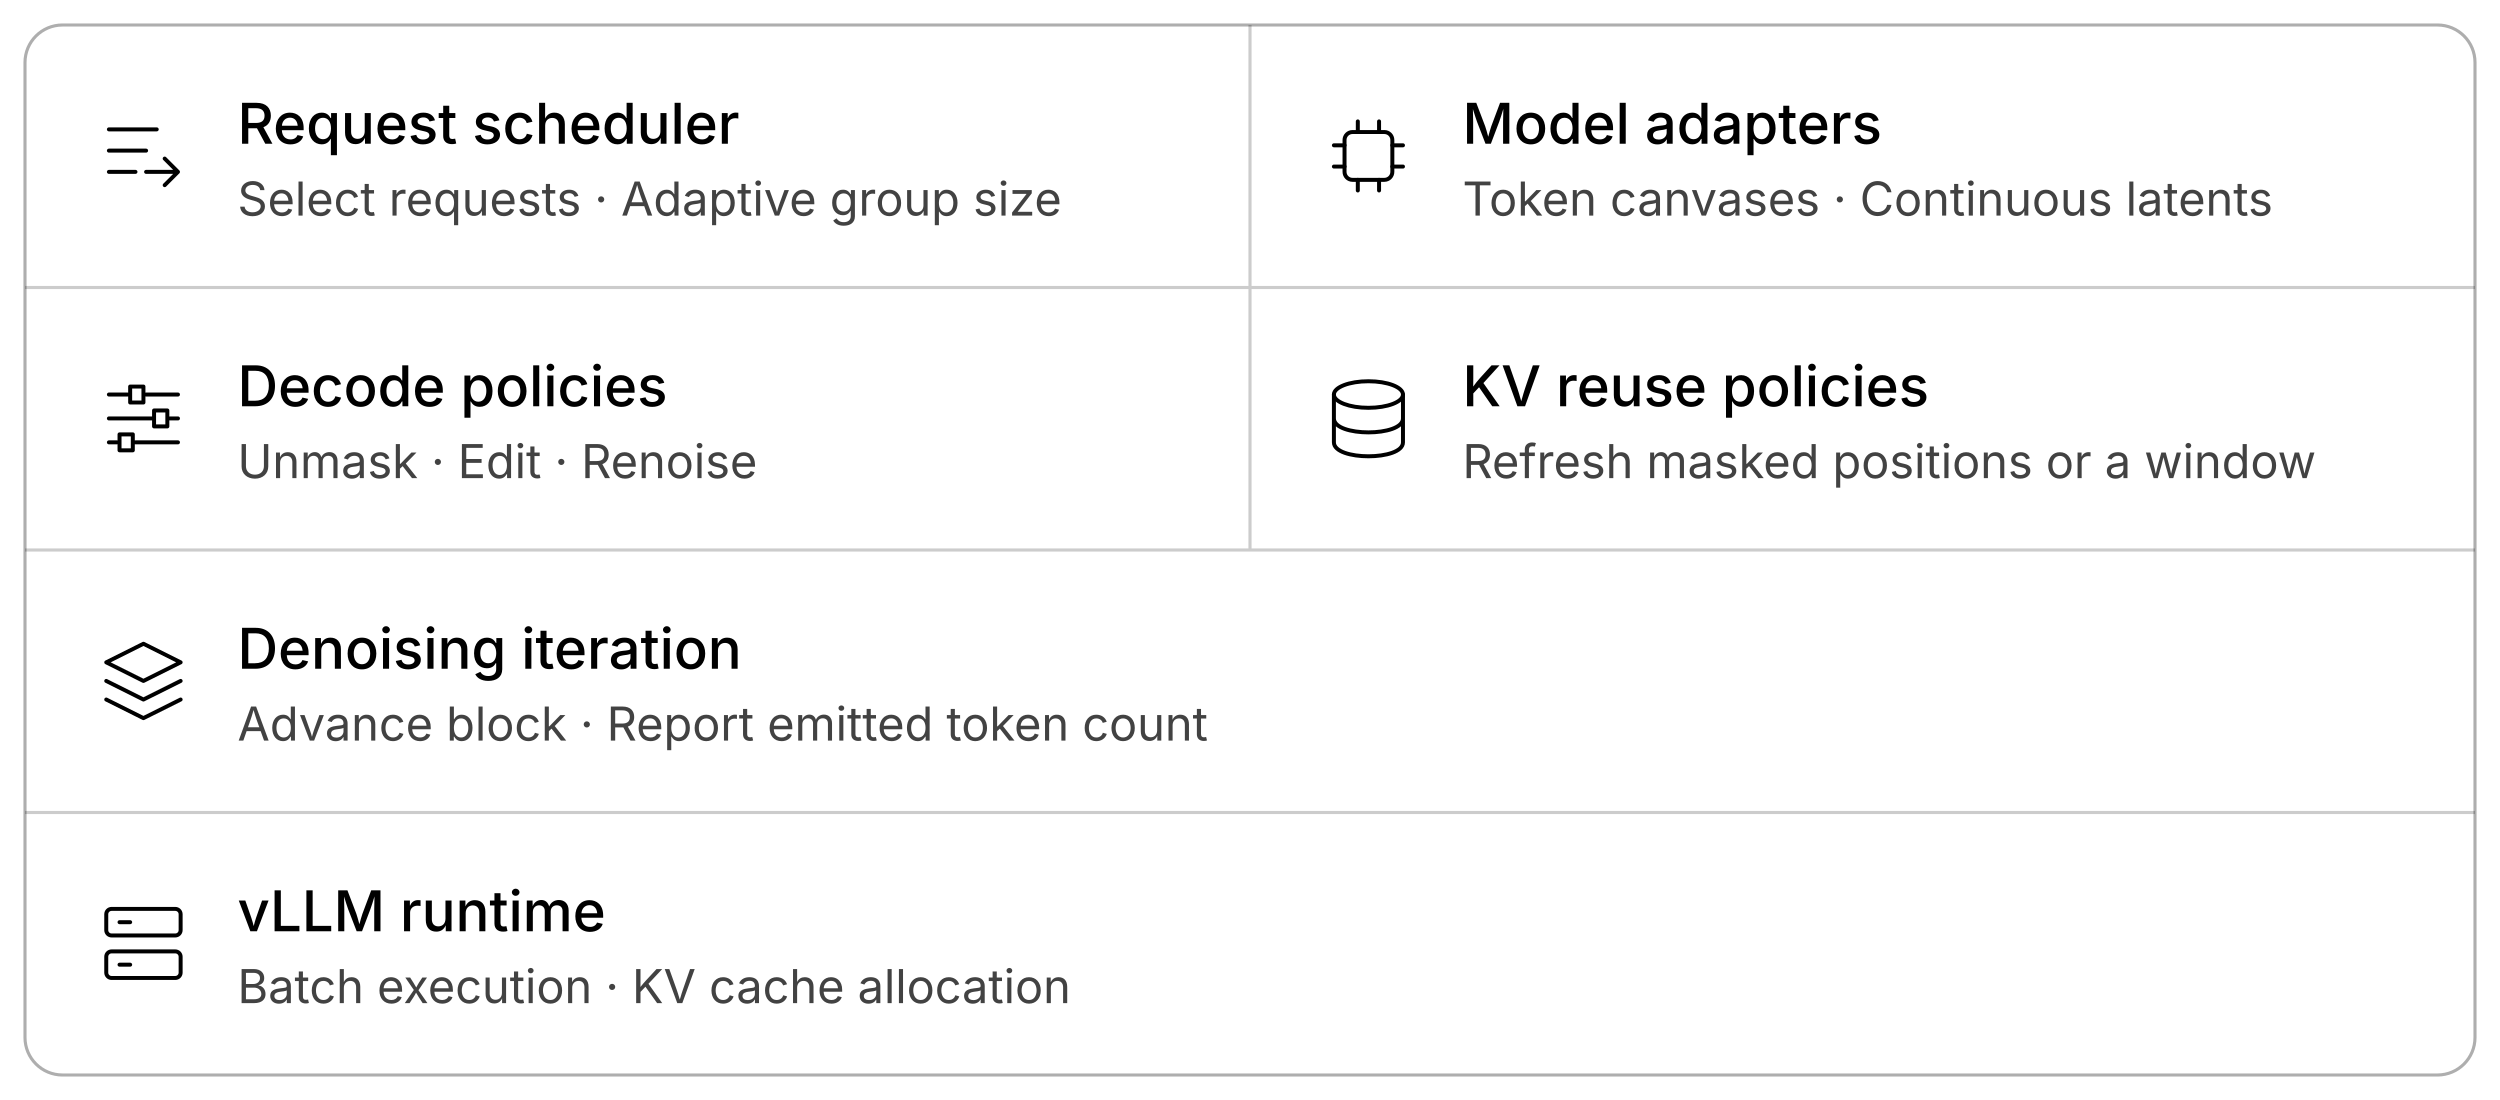
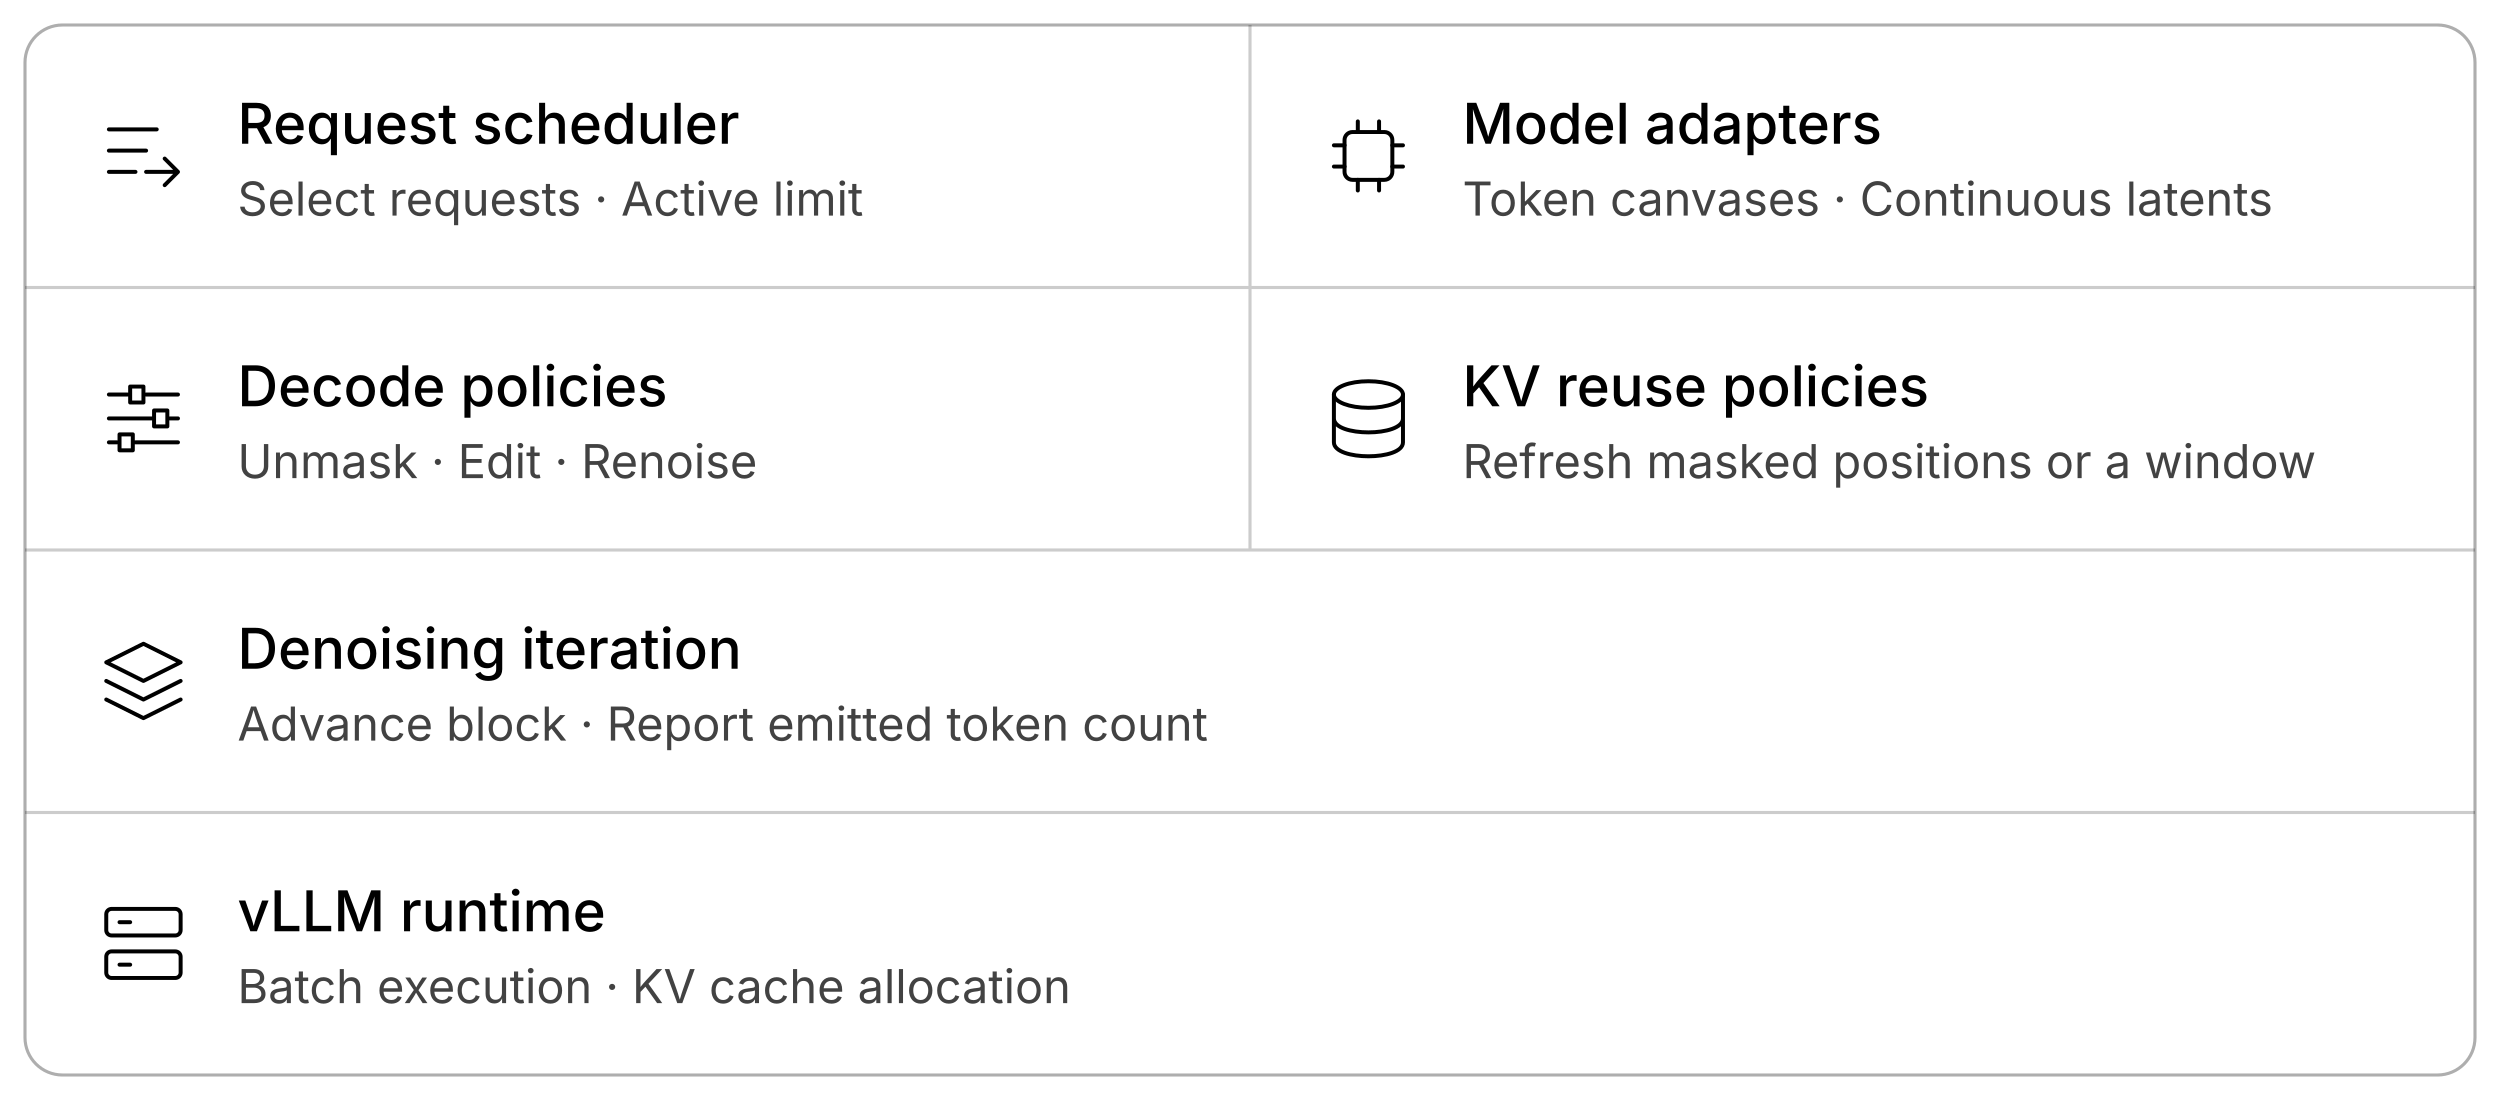
<svg xmlns="http://www.w3.org/2000/svg" width="800" height="352" viewBox="0 0 800 352" role="img" aria-labelledby="title desc">
  <style>
    :root { color-scheme: light dark; color: CanvasText; }
    text { fill: currentColor; font-family: Inter, system-ui, sans-serif; }
    .heading { font-size: 18px; font-weight: 500; }
    .detail { font-size: 15px; opacity: .74; }
    .frame { fill: none; stroke: currentColor; stroke-opacity: .32; }
    .divider { fill: none; stroke: currentColor; stroke-opacity: .20; }
    .icon { fill: none; stroke: currentColor; stroke-width: 1.5; stroke-linejoin: round; stroke-linecap: round; }
  </style>
  <rect class="frame" x="8" y="8" width="784" height="336" rx="12" />
  <path class="divider" d="M400 8v168 M8 92h784 M8 176h784 M8 260h784" />
  <g class="icon" aria-hidden="true">
    <path transform="translate(34 38) scale(.85)" d="M1 4h18M1 12h14M1 20h10m4 0h12m-5-5 5 5-5 5" />
    <path transform="translate(34 206) scale(.85)" d="m0 7 14-7 14 7-14 7z M0 14l14 7 14-7 M0 21l14 7 14-7" />
    <g transform="translate(426 38) scale(.85)">
      <rect x="5" y="5" width="18" height="18" rx="3" />
      <path d="M10 1v4m8-4v4M10 23v4m8-4v4M1 10h4m-4 8h4m18-8h4m-4 8h4" />
    </g>
    <path transform="translate(34 122) scale(.85)" d="M1 5h7m7 0h12M1 14h16m7 0h3M1 23h3m7 0h16 M9 2h5v6H9z M18 11h5v6h-5z M5 20h5v6H5z" />
    <g transform="translate(426 122) scale(.85)">
      <ellipse cx="14" cy="5" rx="13" ry="5" />
      <path d="M1 5v18c0 7 26 7 26 0V5 M1 14c0 7 26 7 26 0" />
    </g>
    <g transform="translate(34 290) scale(.85)">
      <rect x="0" y="1" width="28" height="10" rx="2" />
      <rect x="0" y="17" width="28" height="10" rx="2" />
      <path d="M5 6h4m-4 16h4" />
    </g>
  </g>
  <text class="heading" x="76" y="46">Request scheduler</text>
-   <text class="detail" x="76" y="69">Select requests · Adaptive group size</text>
+   <text class="detail" x="76" y="69">Select requests · Active limit</text>
  <text class="heading" x="468" y="46">Model adapters</text>
  <text class="detail" x="468" y="69">Token canvases · Continuous latents</text>
  <text class="heading" x="76" y="130">Decode policies</text>
  <text class="detail" x="76" y="153">Unmask · Edit · Renoise</text>
  <text class="heading" x="468" y="130">KV reuse policies</text>
  <text class="detail" x="468" y="153">Refresh masked positions or a window</text>
  <text class="heading" x="76" y="214">Denoising iteration</text>
  <text class="detail" x="76" y="237">Advance block · Report emitted token count</text>
  <text class="heading" x="76" y="298">vLLM runtime</text>
  <text class="detail" x="76" y="321">Batch execution · KV cache allocation</text>
</svg>
